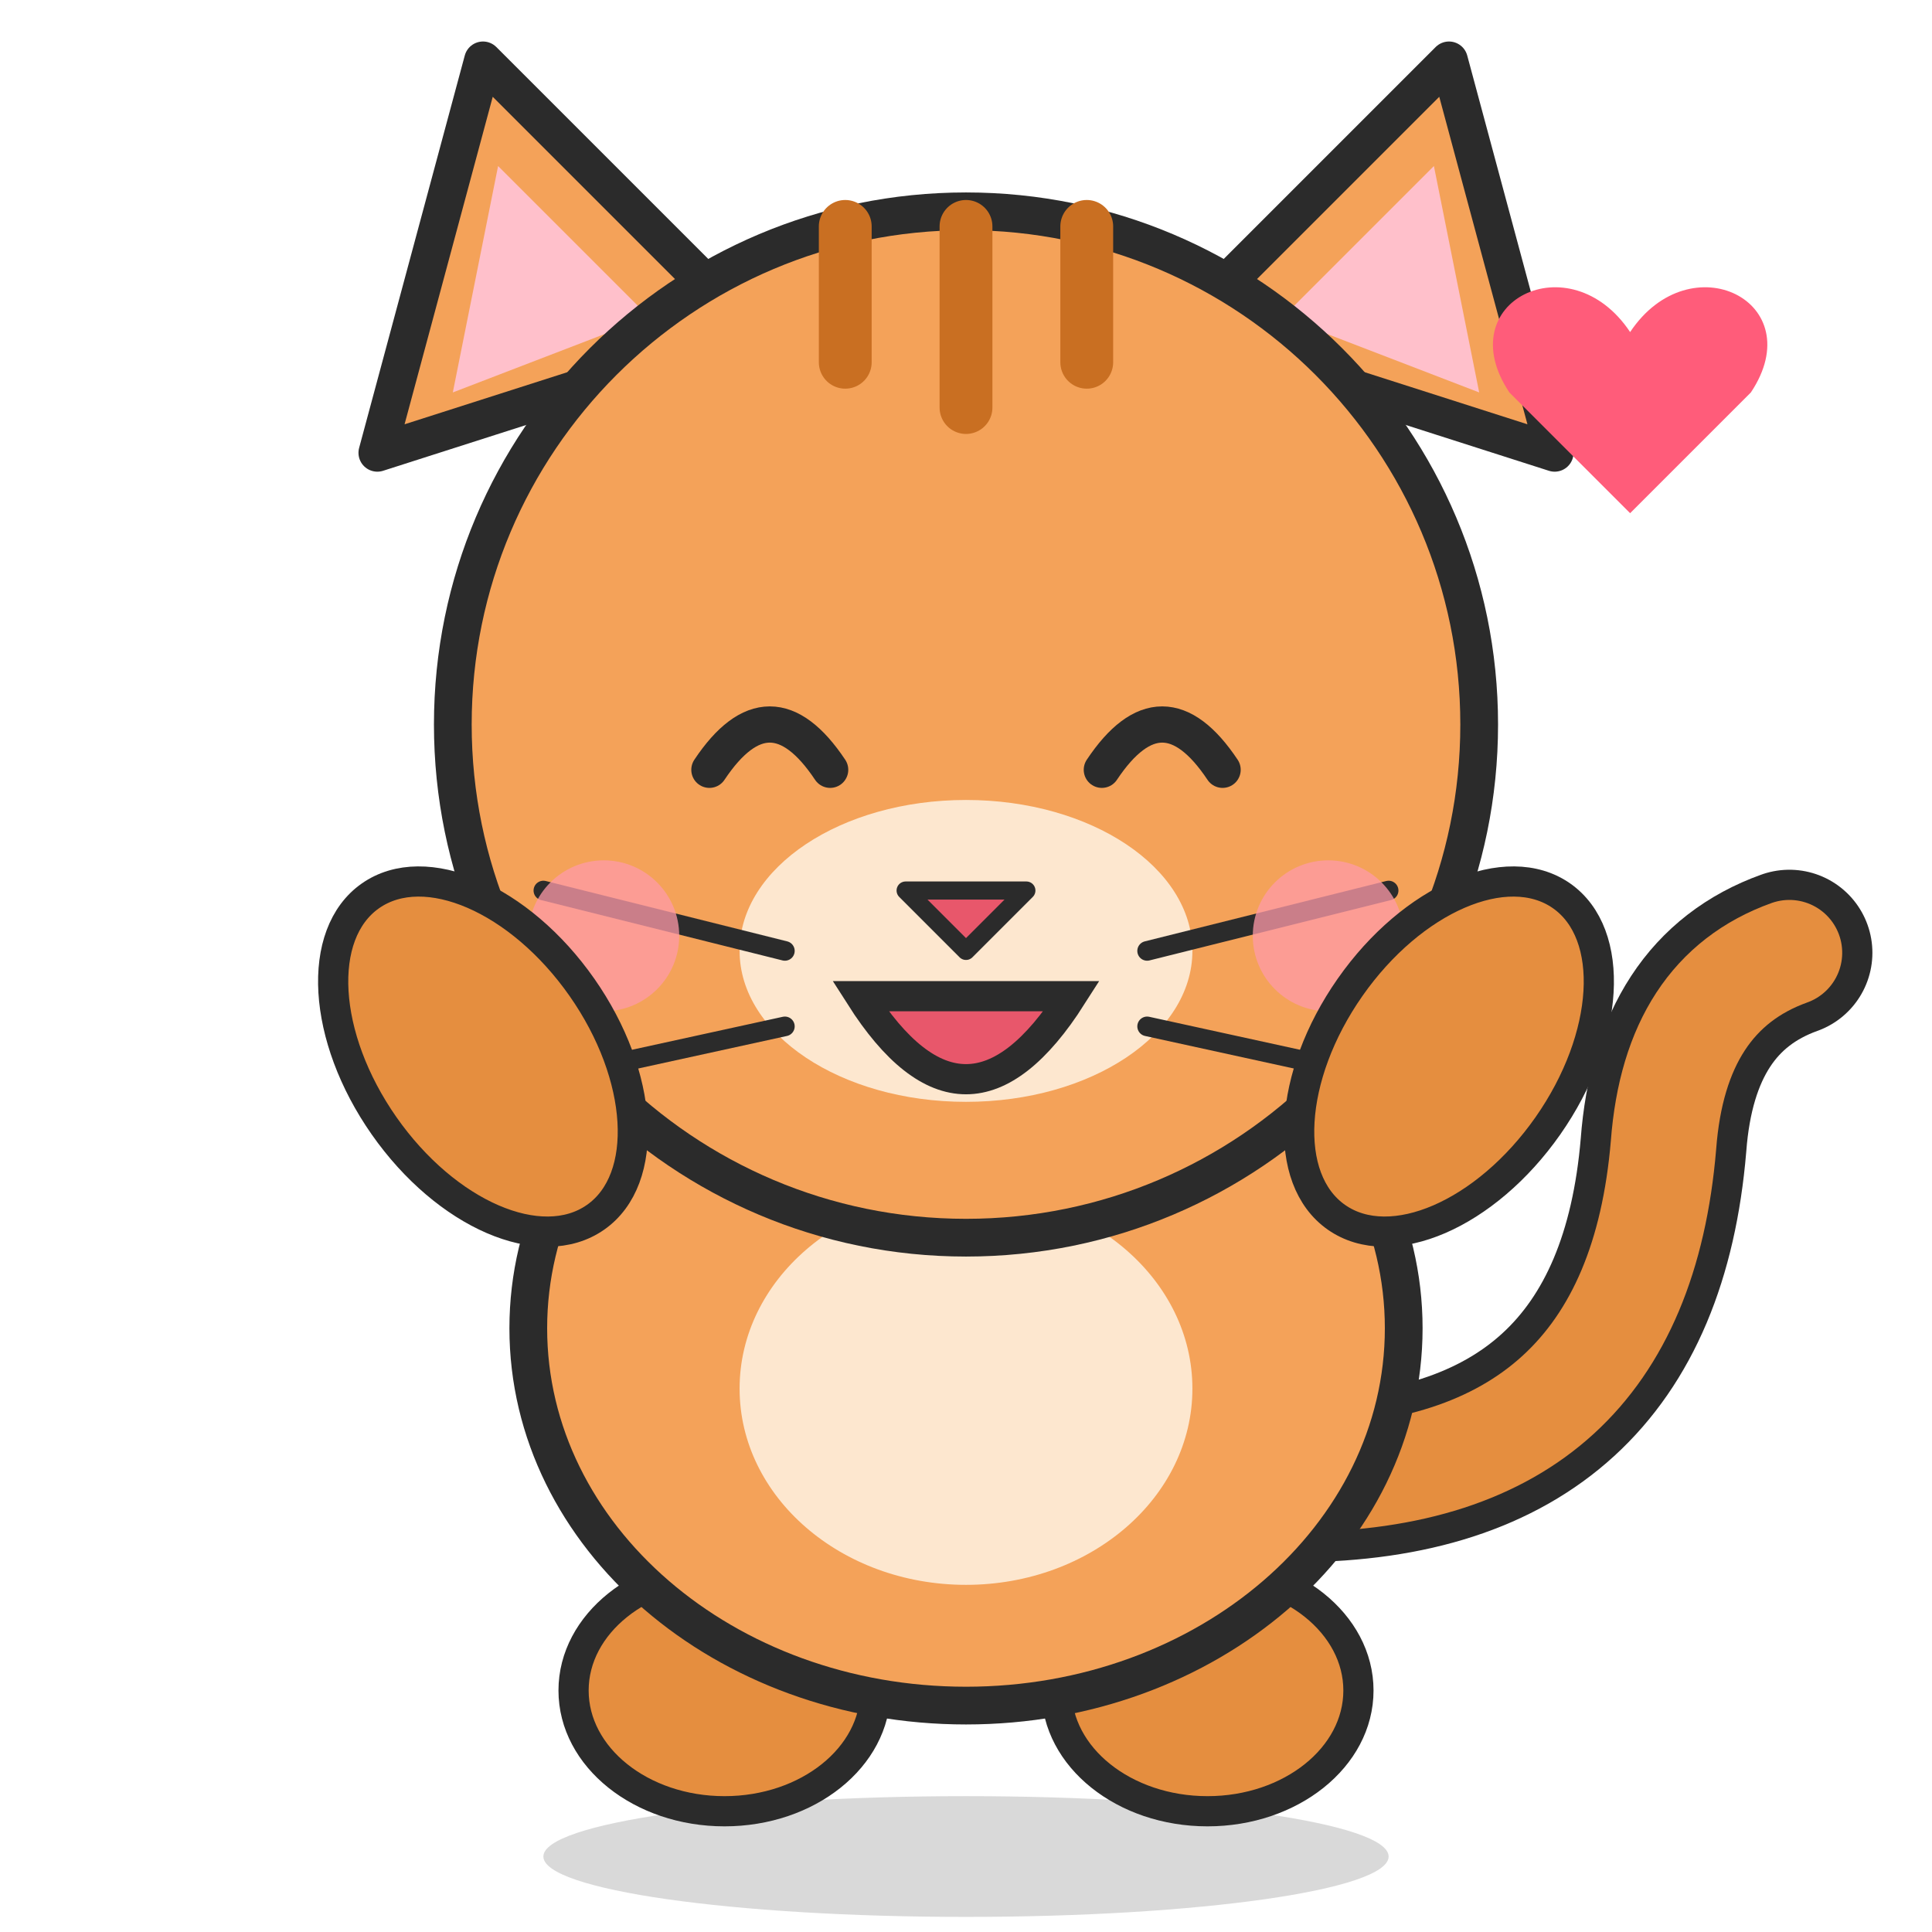
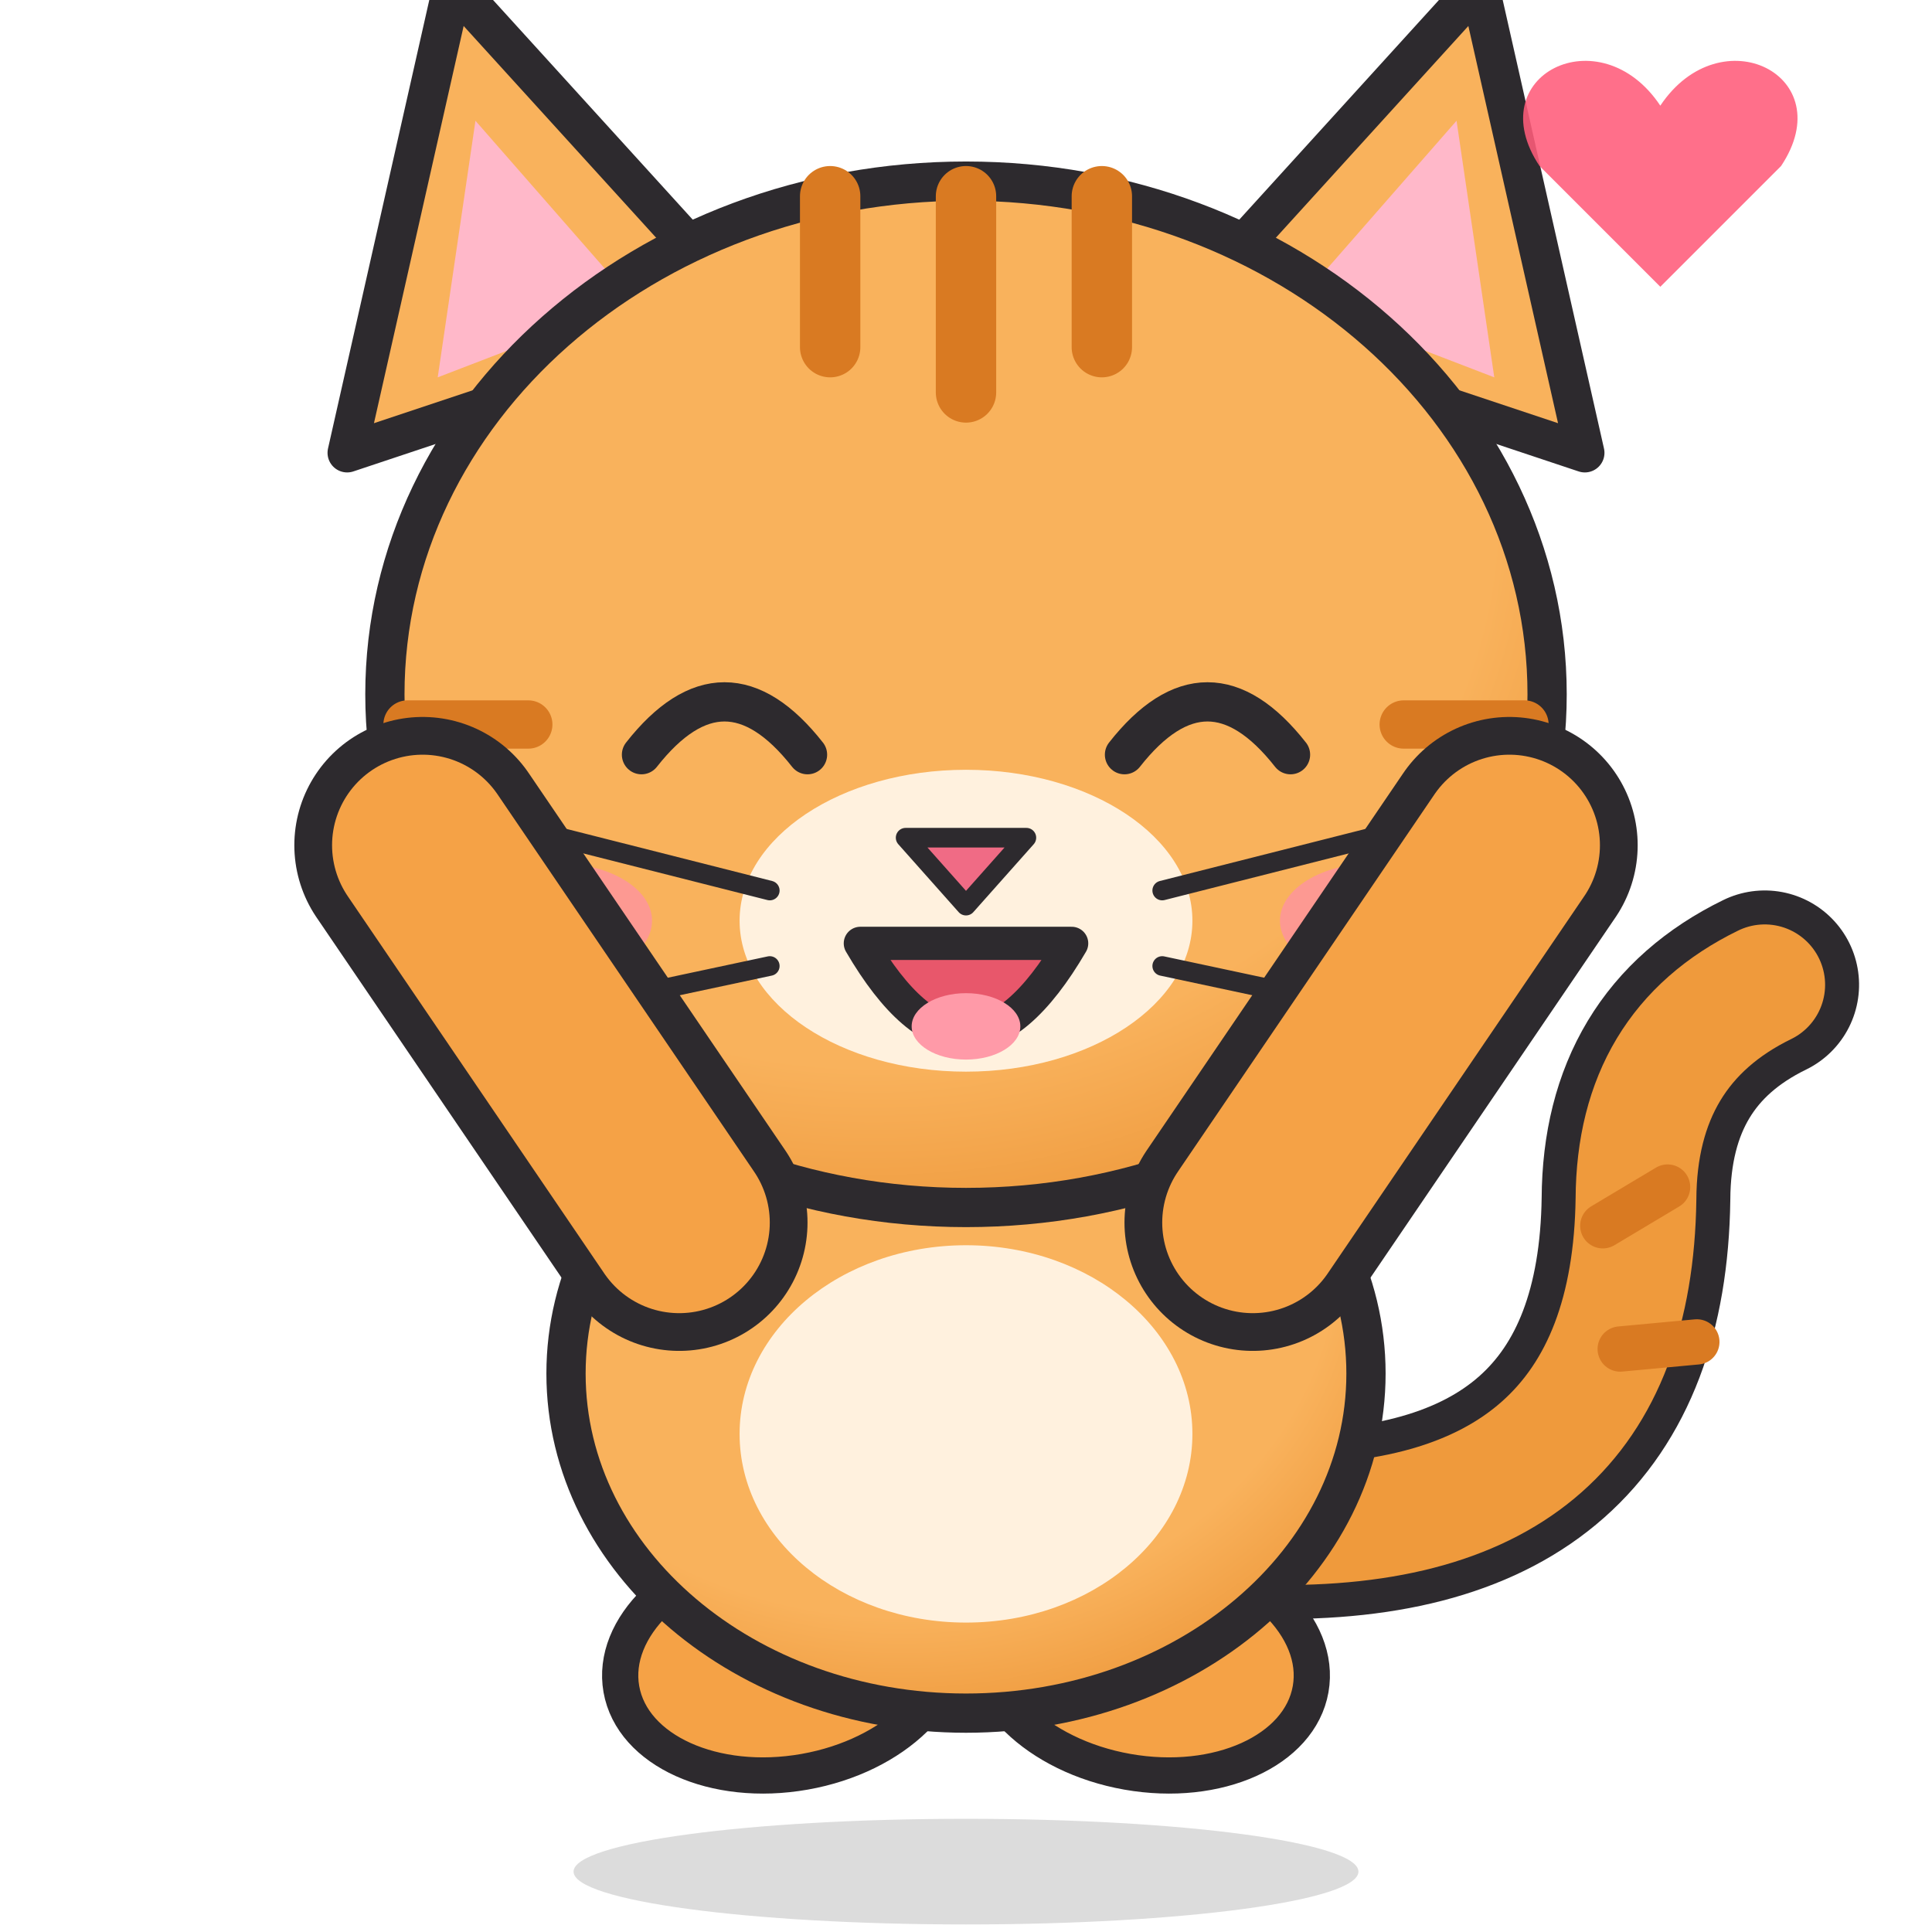
<svg xmlns="http://www.w3.org/2000/svg" viewBox="0 0 128 128" width="128" height="128">
-   <ellipse cx="64" cy="123" rx="28" ry="4" fill="#000" opacity=".15" />
-   <path d="M86 98 q22 -4 20 -26 q-1 -10 6 -14" fill="none" stroke="#2b2b2b" stroke-width="11" stroke-linecap="round" transform="rotate(10 86 98)" />
-   <path d="M86 98 q22 -4 20 -26 q-1 -10 6 -14" fill="none" stroke="#e58e3f" stroke-width="7" stroke-linecap="round" transform="rotate(10 86 98)" />
-   <ellipse cx="48" cy="112" rx="10" ry="8" fill="#e58e3f" stroke="#2b2b2b" stroke-width="2" transform="rotate(0 48 112)" />
-   <ellipse cx="80" cy="112" rx="10" ry="8" fill="#e58e3f" stroke="#2b2b2b" stroke-width="2" transform="rotate(0 80 112)" />
-   <ellipse cx="64" cy="88" rx="29" ry="25" fill="#f4a259" stroke="#2b2b2b" stroke-width="2.5" />
-   <ellipse cx="64" cy="92" rx="15" ry="13" fill="#fde7cf" />
-   <path d="M25 30 L32 4 L50 22 Z" fill="#f4a259" stroke="#2b2b2b" stroke-width="2.5" stroke-linejoin="round" />
-   <path d="M30 26 L33 11 L43 21 Z" fill="#ffc0cb" />
-   <path d="M103 30 L96 4 L78 22 Z" fill="#f4a259" stroke="#2b2b2b" stroke-width="2.5" stroke-linejoin="round" />
-   <path d="M98 26 L95 11 L85 21 Z" fill="#ffc0cb" />
-   <circle cx="64" cy="48" r="34" fill="#f4a259" stroke="#2b2b2b" stroke-width="2.5" />
-   <path d="M56 15 v9" stroke="#c96f22" stroke-width="3.5" stroke-linecap="round" />
-   <path d="M64 15 v12" stroke="#c96f22" stroke-width="3.5" stroke-linecap="round" />
-   <path d="M72 15 v9" stroke="#c96f22" stroke-width="3.5" stroke-linecap="round" />
-   <ellipse cx="64" cy="63" rx="15" ry="10" fill="#fde7cf" />
-   <path d="M47 51 q4 -6 8 0" fill="none" stroke="#2b2b2b" stroke-width="2.4" stroke-linecap="round" />
-   <path d="M73 51 q4 -6 8 0" fill="none" stroke="#2b2b2b" stroke-width="2.4" stroke-linecap="round" />
-   <path d="M60 59 h8 l-4 4 z" fill="#e8576b" stroke="#2b2b2b" stroke-width="1.2" stroke-linejoin="round" />
-   <path d="M57 66 q7 11 14 0 z" fill="#e8576b" stroke="#2b2b2b" stroke-width="2" stroke-linecap="round" />
-   <path d="M52 63 l-16 -4" stroke="#2b2b2b" stroke-width="1.3" stroke-linecap="round" />
-   <path d="M52 68 l-16 3.5" stroke="#2b2b2b" stroke-width="1.3" stroke-linecap="round" />
-   <path d="M76 63 l16 -4" stroke="#2b2b2b" stroke-width="1.3" stroke-linecap="round" />
-   <path d="M76 68 l16 3.5" stroke="#2b2b2b" stroke-width="1.3" stroke-linecap="round" />
-   <ellipse cx="40" cy="62" rx="5" ry="5" fill="#ff9aa8" opacity=".75" />
-   <ellipse cx="88" cy="62" rx="5" ry="5" fill="#ff9aa8" opacity=".75" />
-   <ellipse cx="32" cy="70" rx="8" ry="13" fill="#e58e3f" stroke="#2b2b2b" stroke-width="2" transform="rotate(-35 32 70)" />
-   <ellipse cx="96" cy="70" rx="8" ry="13" fill="#e58e3f" stroke="#2b2b2b" stroke-width="2" transform="rotate(35 96 70)" />
-   <path d="M108 22 c-4 -6 -12 -2 -8 4 l8 8 l8 -8 c4 -6 -4 -10 -8 -4z" fill="#ff5c7a" />
+   <defs>
+     <radialGradient id="furcathappy1" cx="42%" cy="32%" r="75%">
+       <stop offset="0" stop-color="#f9b25c" />
+       <stop offset="0.72" stop-color="#f9b25c" />
+       <stop offset="1" stop-color="#ec9537" />
+     </radialGradient>
+   </defs>
+   <ellipse cx="64" cy="124" rx="26" ry="3.5" fill="#000" opacity=".14" />
+   <g transform="translate(0 -4) scale(1) rotate(0 64 122)">
+     <g transform="rotate(6 84 105)">
+       <path d="M84 105 q24 -2 22 -24 q-1 -10 7 -15" fill="none" stroke="#2d2a2e" stroke-width="12.5" stroke-linecap="round" />
+       <path d="M84 105 q24 -2 22 -24 q-1 -10 7 -15" fill="none" stroke="#ef9a3c" stroke-width="8" stroke-linecap="round" />
+       <path d="M104 83 l4 -3 M106 91 l5 -1" stroke="#d97a22" stroke-width="3" stroke-linecap="round" />
+     </g>
+     <ellipse cx="52" cy="114" rx="11" ry="7.5" fill="#f5a246" stroke="#2d2a2e" stroke-width="2.4" transform="rotate(-10 52 114)" />
+     <ellipse cx="76" cy="114" rx="11" ry="7.5" fill="#f5a246" stroke="#2d2a2e" stroke-width="2.4" transform="rotate(10 76 114)" />
+     <ellipse cx="64" cy="95" rx="26.5" ry="22.5" fill="url(#furcathappy1)" stroke="#2d2a2e" stroke-width="2.6" />
+     <ellipse cx="64" cy="99" rx="15" ry="12.5" fill="#fff1de" />
+     <g transform="rotate(0 37 28)">
+       <path d="M23 34 L30 3 L50 25 Z" fill="#f9b25c" stroke="#2d2a2e" stroke-width="2.6" stroke-linejoin="round" />
+       <path d="M29 29 L31.5 12 L42 24 Z" fill="#ffb8c9" />
+     </g>
+     <g transform="rotate(0 91 28)">
+       <path d="M105 34 L98 3 L78 25 Z" fill="#f9b25c" stroke="#2d2a2e" stroke-width="2.6" stroke-linejoin="round" />
+       <path d="M99 29 L96.5 12 L86 24 Z" fill="#ffb8c9" />
+     </g>
+     <ellipse cx="64" cy="50" rx="38.5" ry="34" fill="url(#furcathappy1)" stroke="#2d2a2e" stroke-width="2.6" />
+     <path d="M55 17 v10" stroke="#d97a22" stroke-width="4" stroke-linecap="round" />
+     <path d="M64 17 v13" stroke="#d97a22" stroke-width="4" stroke-linecap="round" />
+     <path d="M73 17 v10" stroke="#d97a22" stroke-width="4" stroke-linecap="round" />
+     <path d="M27 52 h8 M27 59 h7 M101 52 h-8 M101 59 h-7" stroke="#d97a22" stroke-width="3.2" stroke-linecap="round" />
+     <ellipse cx="64" cy="65" rx="15" ry="10" fill="#fff1de" />
+     <path d="M42.5 54 q5.5 -7 11 0" fill="none" stroke="#2d2a2e" stroke-width="2.6" stroke-linecap="round" stroke-linejoin="round" />
+     <path d="M74.5 54 q5.5 -7 11 0" fill="none" stroke="#2d2a2e" stroke-width="2.6" stroke-linecap="round" stroke-linejoin="round" />
+     <ellipse cx="37" cy="65" rx="6.2" ry="3.8" fill="#ff8fa6" opacity="0.72" />
+     <ellipse cx="91" cy="65" rx="6.2" ry="3.8" fill="#ff8fa6" opacity="0.72" />
+     <path d="M60 59.5 h8 l-4 4.5 z" fill="#f06b85" stroke="#2d2a2e" stroke-width="1.3" stroke-linejoin="round" />
+     <path d="M51 63 l-15 -3.8" stroke="#2d2a2e" stroke-width="1.3" stroke-linecap="round" />
+     <path d="M51 68 l-15 3.2" stroke="#2d2a2e" stroke-width="1.3" stroke-linecap="round" />
+     <path d="M77 63 l15 -3.8" stroke="#2d2a2e" stroke-width="1.3" stroke-linecap="round" />
+     <path d="M77 68 l15 3.2" stroke="#2d2a2e" stroke-width="1.3" stroke-linecap="round" />
+     <path d="M57 66.5 q7 12 14 0 z" fill="#e8576b" stroke="#2d2a2e" stroke-width="2.2" stroke-linecap="round" stroke-linejoin="round" />
+     <ellipse cx="64" cy="72" rx="3.6" ry="2.2" fill="#ff9aa8" />
+     <line x1="45" y1="85" x2="28" y2="60" stroke-linecap="round" stroke="#2d2a2e" stroke-width="17" />
+     <line x1="45" y1="85" x2="28" y2="60" stroke-linecap="round" stroke="#f5a246" stroke-width="12" />
+     <line x1="83" y1="85" x2="100" y2="60" stroke-linecap="round" stroke="#2d2a2e" stroke-width="17" />
+     <line x1="83" y1="85" x2="100" y2="60" stroke-linecap="round" stroke="#f5a246" stroke-width="12" />
+     <path transform="translate(110 14) scale(1)" d="M0 -3 c-4 -6 -12 -2 -8 4 l8 8 l8 -8 c4 -6 -4 -10 -8 -4z" fill="#ff5c7a" opacity="0.88" />
+   </g>
</svg>
